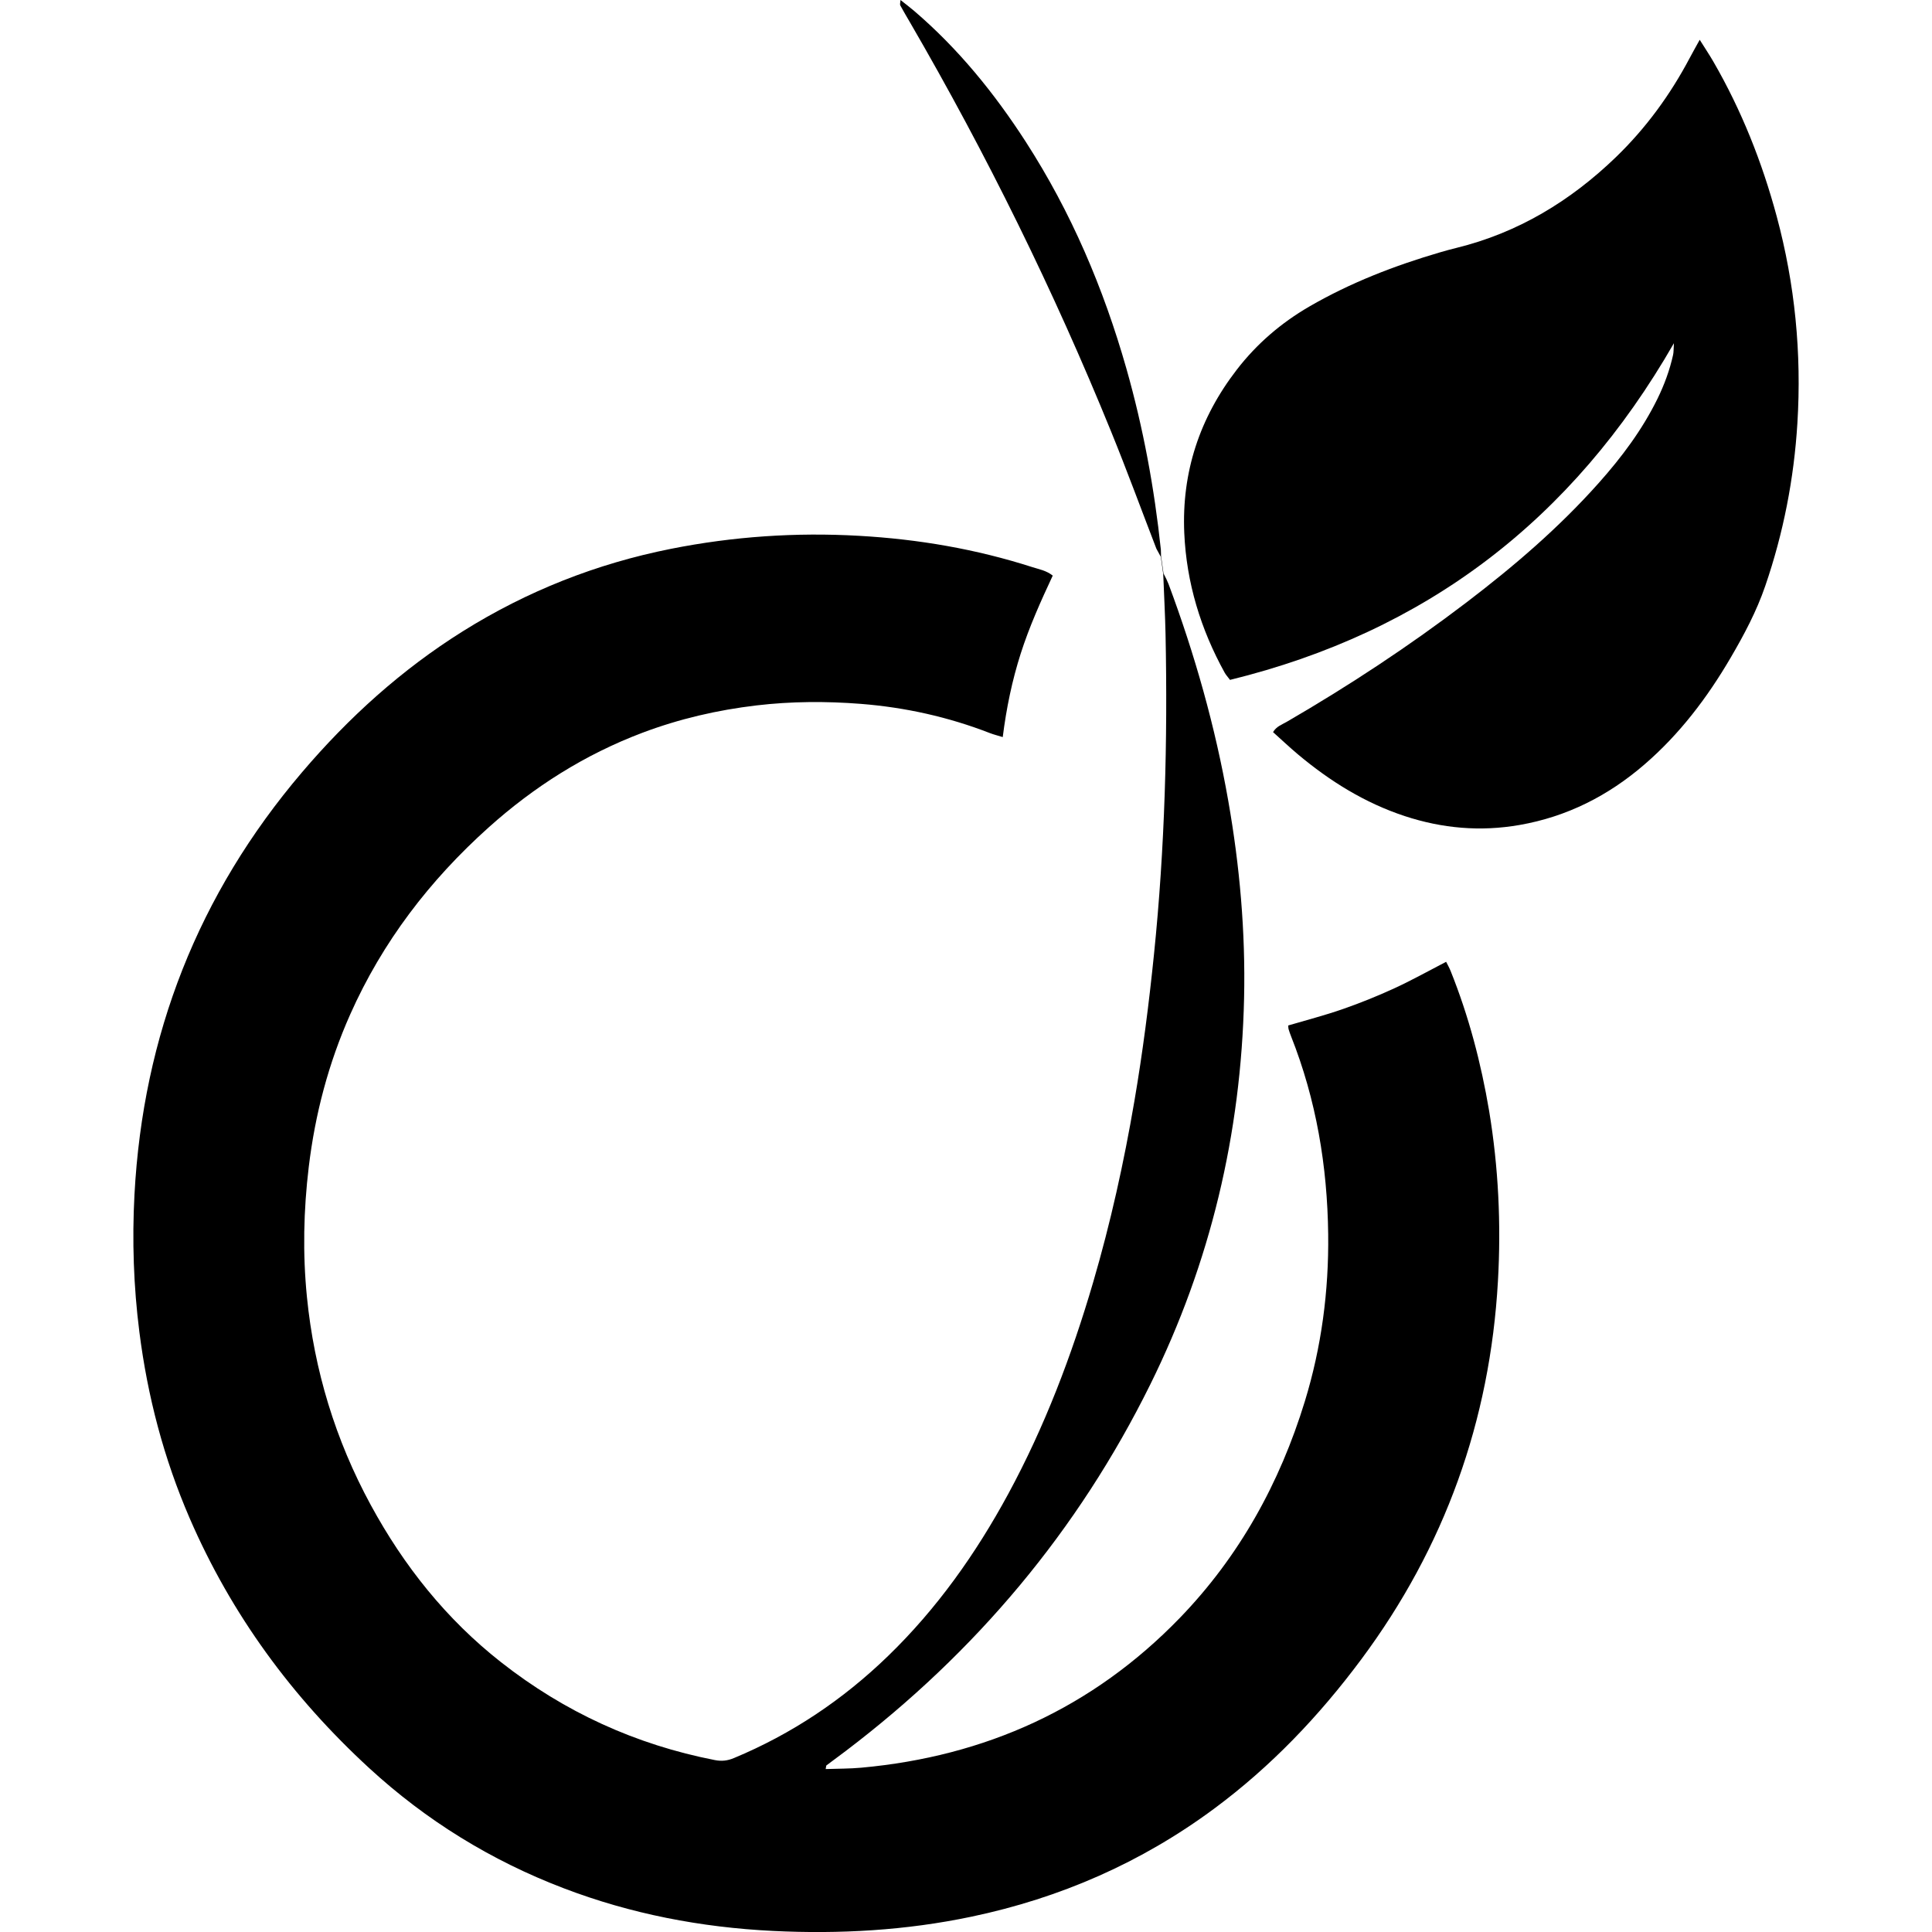
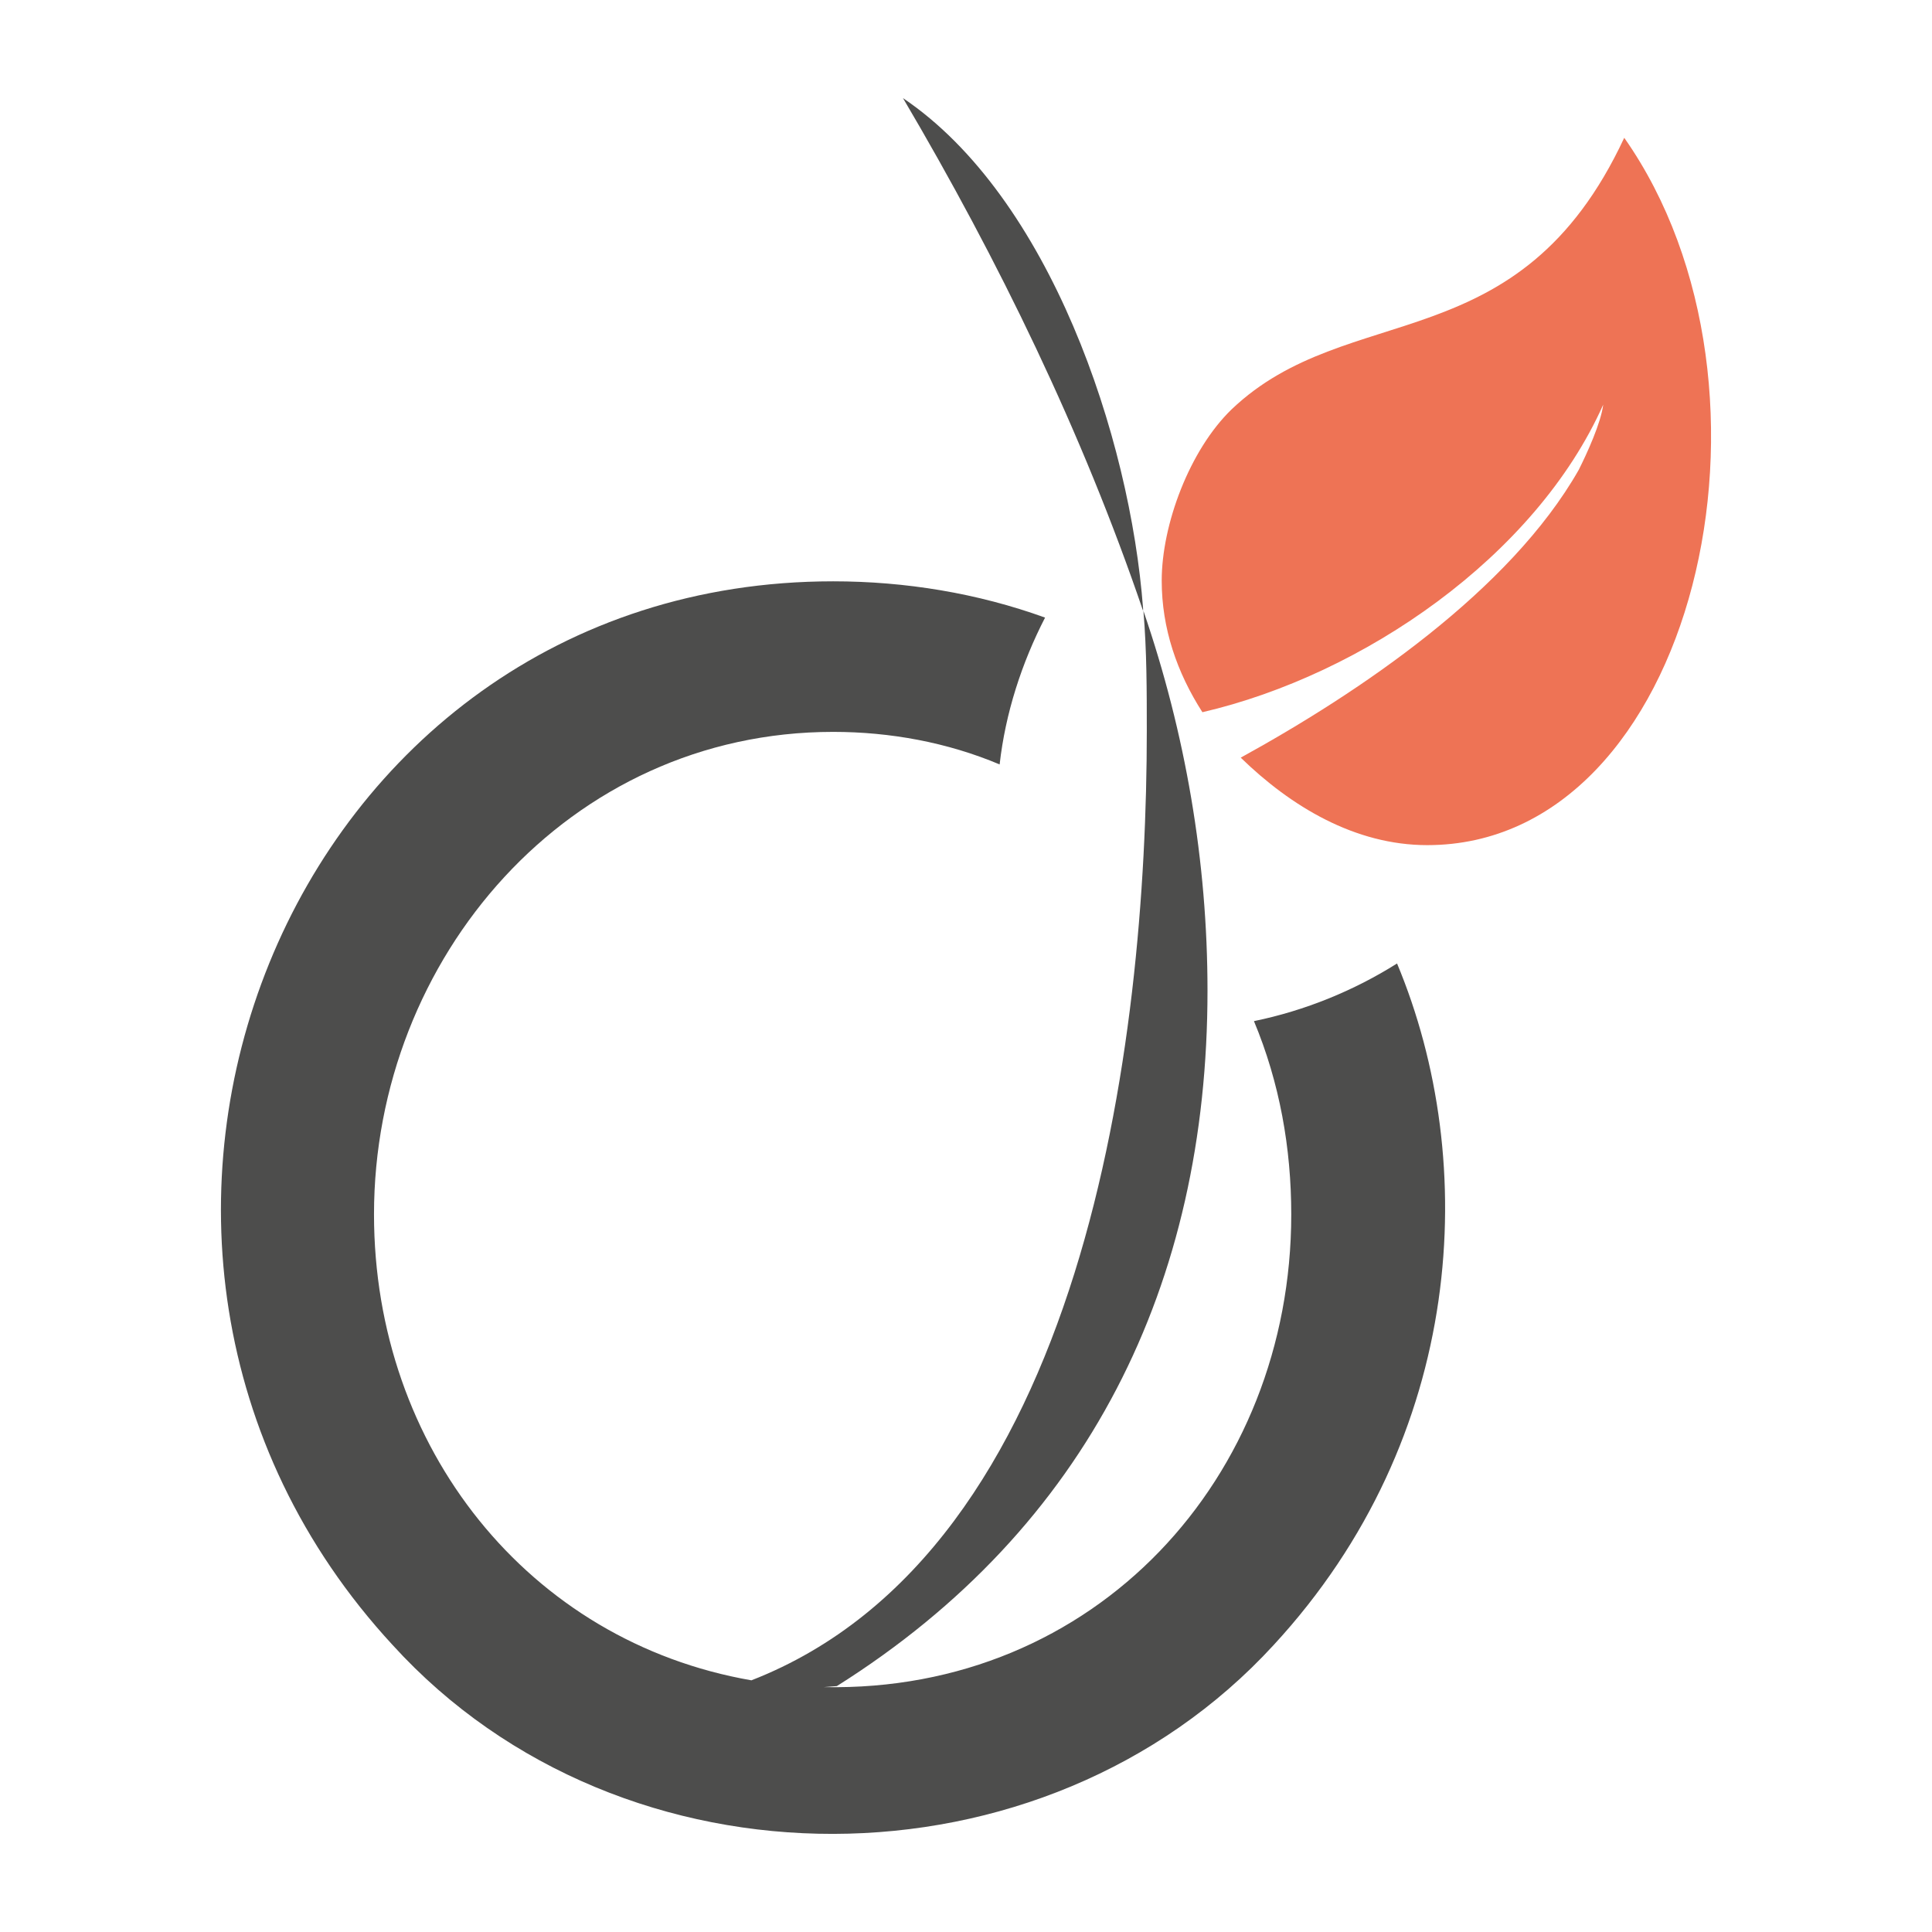
- <svg xmlns="http://www.w3.org/2000/svg" version="1.1" id="Capa_1" x="0px" y="0px" width="96.55px" height="96.55px" viewBox="0 0 96.55 96.55" style="enable-background:new 0 0 96.55 96.55;" xml:space="preserve">
-   <g>
+ <svg xmlns="http://www.w3.org/2000/svg" height="512px" style="enable-background:new 0 0 512 512;" version="1.1" viewBox="0 0 512 512" width="512px" xml:space="preserve">
+   <g id="_x33_58-viadeo">
    <g>
-       <path d="M72.496,48.53c-0.063-0.159-0.149-0.308-0.227-0.465c-0.884,0.457-1.718,0.926-2.586,1.324    c-0.844,0.389-1.711,0.737-2.589,1.043c-0.894,0.311-1.814,0.549-2.716,0.815c0.007,0.082,0.002,0.133,0.016,0.18    c0.037,0.12,0.077,0.24,0.124,0.356c1.26,3.179,1.816,6.492,1.857,9.896c0.034,2.838-0.333,5.631-1.166,8.35    c-1.253,4.088-3.274,7.75-6.253,10.83c-4.353,4.496-9.706,6.916-15.917,7.48c-0.574,0.053-1.152,0.046-1.777,0.068    c0.028-0.141,0.024-0.172,0.038-0.182c0.322-0.242,0.647-0.479,0.968-0.723c6.493-4.93,11.606-11.01,15.22-18.322    c3.005-6.078,4.532-12.525,4.684-19.302c0.073-3.312-0.217-6.597-0.79-9.854c-0.65-3.705-1.671-7.313-2.985-10.837    c-0.041-0.109-0.165-0.374-0.252-0.531c-0.079-0.583-0.104-0.759-0.122-0.868c0-0.101-0.006-0.284-0.01-0.322    c-0.324-3.061-0.879-6.077-1.72-9.038c-1.143-4.021-2.764-7.83-5.035-11.348c-1.565-2.424-3.37-4.647-5.57-6.531    C45.481,0.373,45.262,0.207,45.002,0c-0.008,0.137-0.039,0.219-0.011,0.271c0.155,0.288,0.324,0.568,0.488,0.852    c3.824,6.584,7.182,13.399,10.051,20.452c0.788,1.934,1.507,3.896,2.259,5.845l0.222,0.408c0.019,0.115,0.046,0.316,0.121,0.867    c0.04,1.028,0.096,2.084,0.115,2.996c0.109,5.346-0.032,10.682-0.578,16.005c-0.251,2.458-0.564,4.906-0.98,7.337    c-0.521,3.056-1.19,6.08-2.062,9.056c-1.073,3.659-2.42,7.208-4.24,10.567c-1.619,2.986-3.562,5.734-6.01,8.104    c-2.251,2.18-4.808,3.896-7.705,5.1c-0.309,0.129-0.602,0.166-0.946,0.099c-3.955-0.772-7.515-2.401-10.682-4.888    c-2.737-2.148-4.859-4.812-6.515-7.859c-1.767-3.252-2.825-6.725-3.191-10.402c-0.215-2.164-0.168-4.326,0.091-6.488    c0.318-2.646,0.988-5.191,2.071-7.625c1.613-3.627,3.973-6.705,6.918-9.346c2.273-2.038,4.813-3.645,7.676-4.728    c1.847-0.698,3.752-1.139,5.713-1.371c1.735-0.204,3.474-0.213,5.208-0.077c2.218,0.174,4.38,0.654,6.461,1.463    c0.18,0.07,0.37,0.115,0.635,0.197c0.183-1.451,0.468-2.825,0.896-4.167c0.429-1.342,1.006-2.626,1.603-3.903    c-0.326-0.257-0.681-0.314-1.01-0.42c-2.82-0.907-5.713-1.401-8.671-1.568c-3.163-0.18-6.294,0.033-9.398,0.65    c-3.718,0.739-7.189,2.11-10.404,4.122c-3.06,1.916-5.703,4.307-8.038,7.05c-5.18,6.085-7.943,13.133-8.369,21.1    c-0.122,2.291-0.045,4.582,0.245,6.865c0.408,3.221,1.223,6.326,2.512,9.305c2.083,4.814,5.122,8.949,8.973,12.49    c2.85,2.621,6.096,4.621,9.713,6.002c3.37,1.289,6.875,1.959,10.467,2.136c3.333,0.163,6.646-0.024,9.924-0.714    c4.427-0.93,8.477-2.698,12.117-5.393c2.84-2.103,5.248-4.631,7.351-7.457c4.177-5.613,6.439-11.928,6.836-18.906    c0.162-2.852,0.027-5.693-0.441-8.515C74.013,53.117,73.4,50.783,72.496,48.53z" />
-       <path d="M88.79,10.815c-0.731-2.712-1.759-5.303-3.167-7.737c-0.201-0.346-0.424-0.68-0.681-1.09    c-0.193,0.352-0.353,0.63-0.502,0.913c-0.973,1.84-2.187,3.503-3.685,4.951c-2.272,2.193-4.892,3.782-7.98,4.539    c-0.269,0.066-0.537,0.139-0.803,0.217c-2.277,0.667-4.479,1.516-6.54,2.711c-1.412,0.82-2.624,1.859-3.624,3.155    c-1.86,2.409-2.759,5.127-2.625,8.167c0.11,2.483,0.82,4.804,2.02,6.977c0.059,0.106,0.144,0.197,0.265,0.359    c9.77-2.395,17.11-7.984,22.184-16.825c-0.019,0.298-0.01,0.442-0.04,0.578c-0.169,0.766-0.438,1.497-0.783,2.201    c-0.762,1.551-1.787,2.919-2.931,4.203c-1.984,2.23-4.24,4.164-6.609,5.969c-2.869,2.186-5.876,4.166-8.995,5.975    c-0.229,0.133-0.502,0.219-0.675,0.509c0.423,0.379,0.824,0.759,1.247,1.114c1.597,1.339,3.34,2.424,5.331,3.081    c1.877,0.618,3.787,0.787,5.739,0.446c2.37-0.412,4.433-1.46,6.243-3.023c1.756-1.514,3.138-3.336,4.303-5.327    c0.675-1.152,1.303-2.333,1.737-3.601c0.905-2.636,1.434-5.353,1.604-8.129C90.039,17.652,89.702,14.202,88.79,10.815z" />
+       <path d="M302.925,161.244v0.63C286.839,114.605,264.641,68.955,239.301,26    C278.213,52.242,299.51,115.864,302.925,161.244z" style="fill:#4D4D4C;" />
+       <path d="M332.311,270.608c6.828,16.355,9.885,33.699,9.885,51.222c0,69.823-51.942,126.706-123.833,125.27    l3.416-0.27c66.678-41.966,98.221-106.578,98.221-184.309c0-34.24-5.842-68.206-16.985-100.647    c0.898,10.514,0.898,21.297,0.898,31.811c0,82.495-16.265,217.11-104.778,251.618c-59.04-10.244-100.02-61.646-100.02-123.473    c0-67.937,51.582-127.875,121.676-127.875c15.097,0,30.283,2.787,44.122,8.627c1.526-13.569,5.841-26.869,12.041-38.911    c-17.883-6.47-37.023-9.615-56.163-9.615c-145.129,0-214.504,176.042-116.732,281.901c61.017,67.037,172.537,66.407,233.464,0    c50.862-55.087,54.726-127.965,32.709-180.625C358.818,262.521,345.879,267.822,332.311,270.608L332.311,270.608z" style="fill:#4D4D4C;" />
+       <path d="M430.439,36.516c-27.857,59.758-73.058,42.415-104.062,71.979    c-11.142,10.783-18.511,30.554-18.511,45.38c0,12.671,4.044,24.354,10.783,34.868c42.595-9.885,88.335-41.336,106.219-81.506    c-0.63,4.943-4.314,12.94-6.472,17.254c-18.24,32.081-58.051,58.95-89.593,76.294c13.299,12.939,30.283,23.184,49.426,23.184    C449.221,223.969,477.169,103.015,430.439,36.516L430.439,36.516z" style="fill:#EE7355;" />
    </g>
  </g>
-   <g>
- </g>
-   <g>
- </g>
-   <g>
- </g>
-   <g>
- </g>
-   <g>
- </g>
-   <g>
- </g>
-   <g>
- </g>
-   <g>
- </g>
-   <g>
- </g>
-   <g>
- </g>
-   <g>
- </g>
-   <g>
- </g>
-   <g>
- </g>
-   <g>
- </g>
-   <g>
- </g>
+   <g id="Layer_1" />
</svg>
